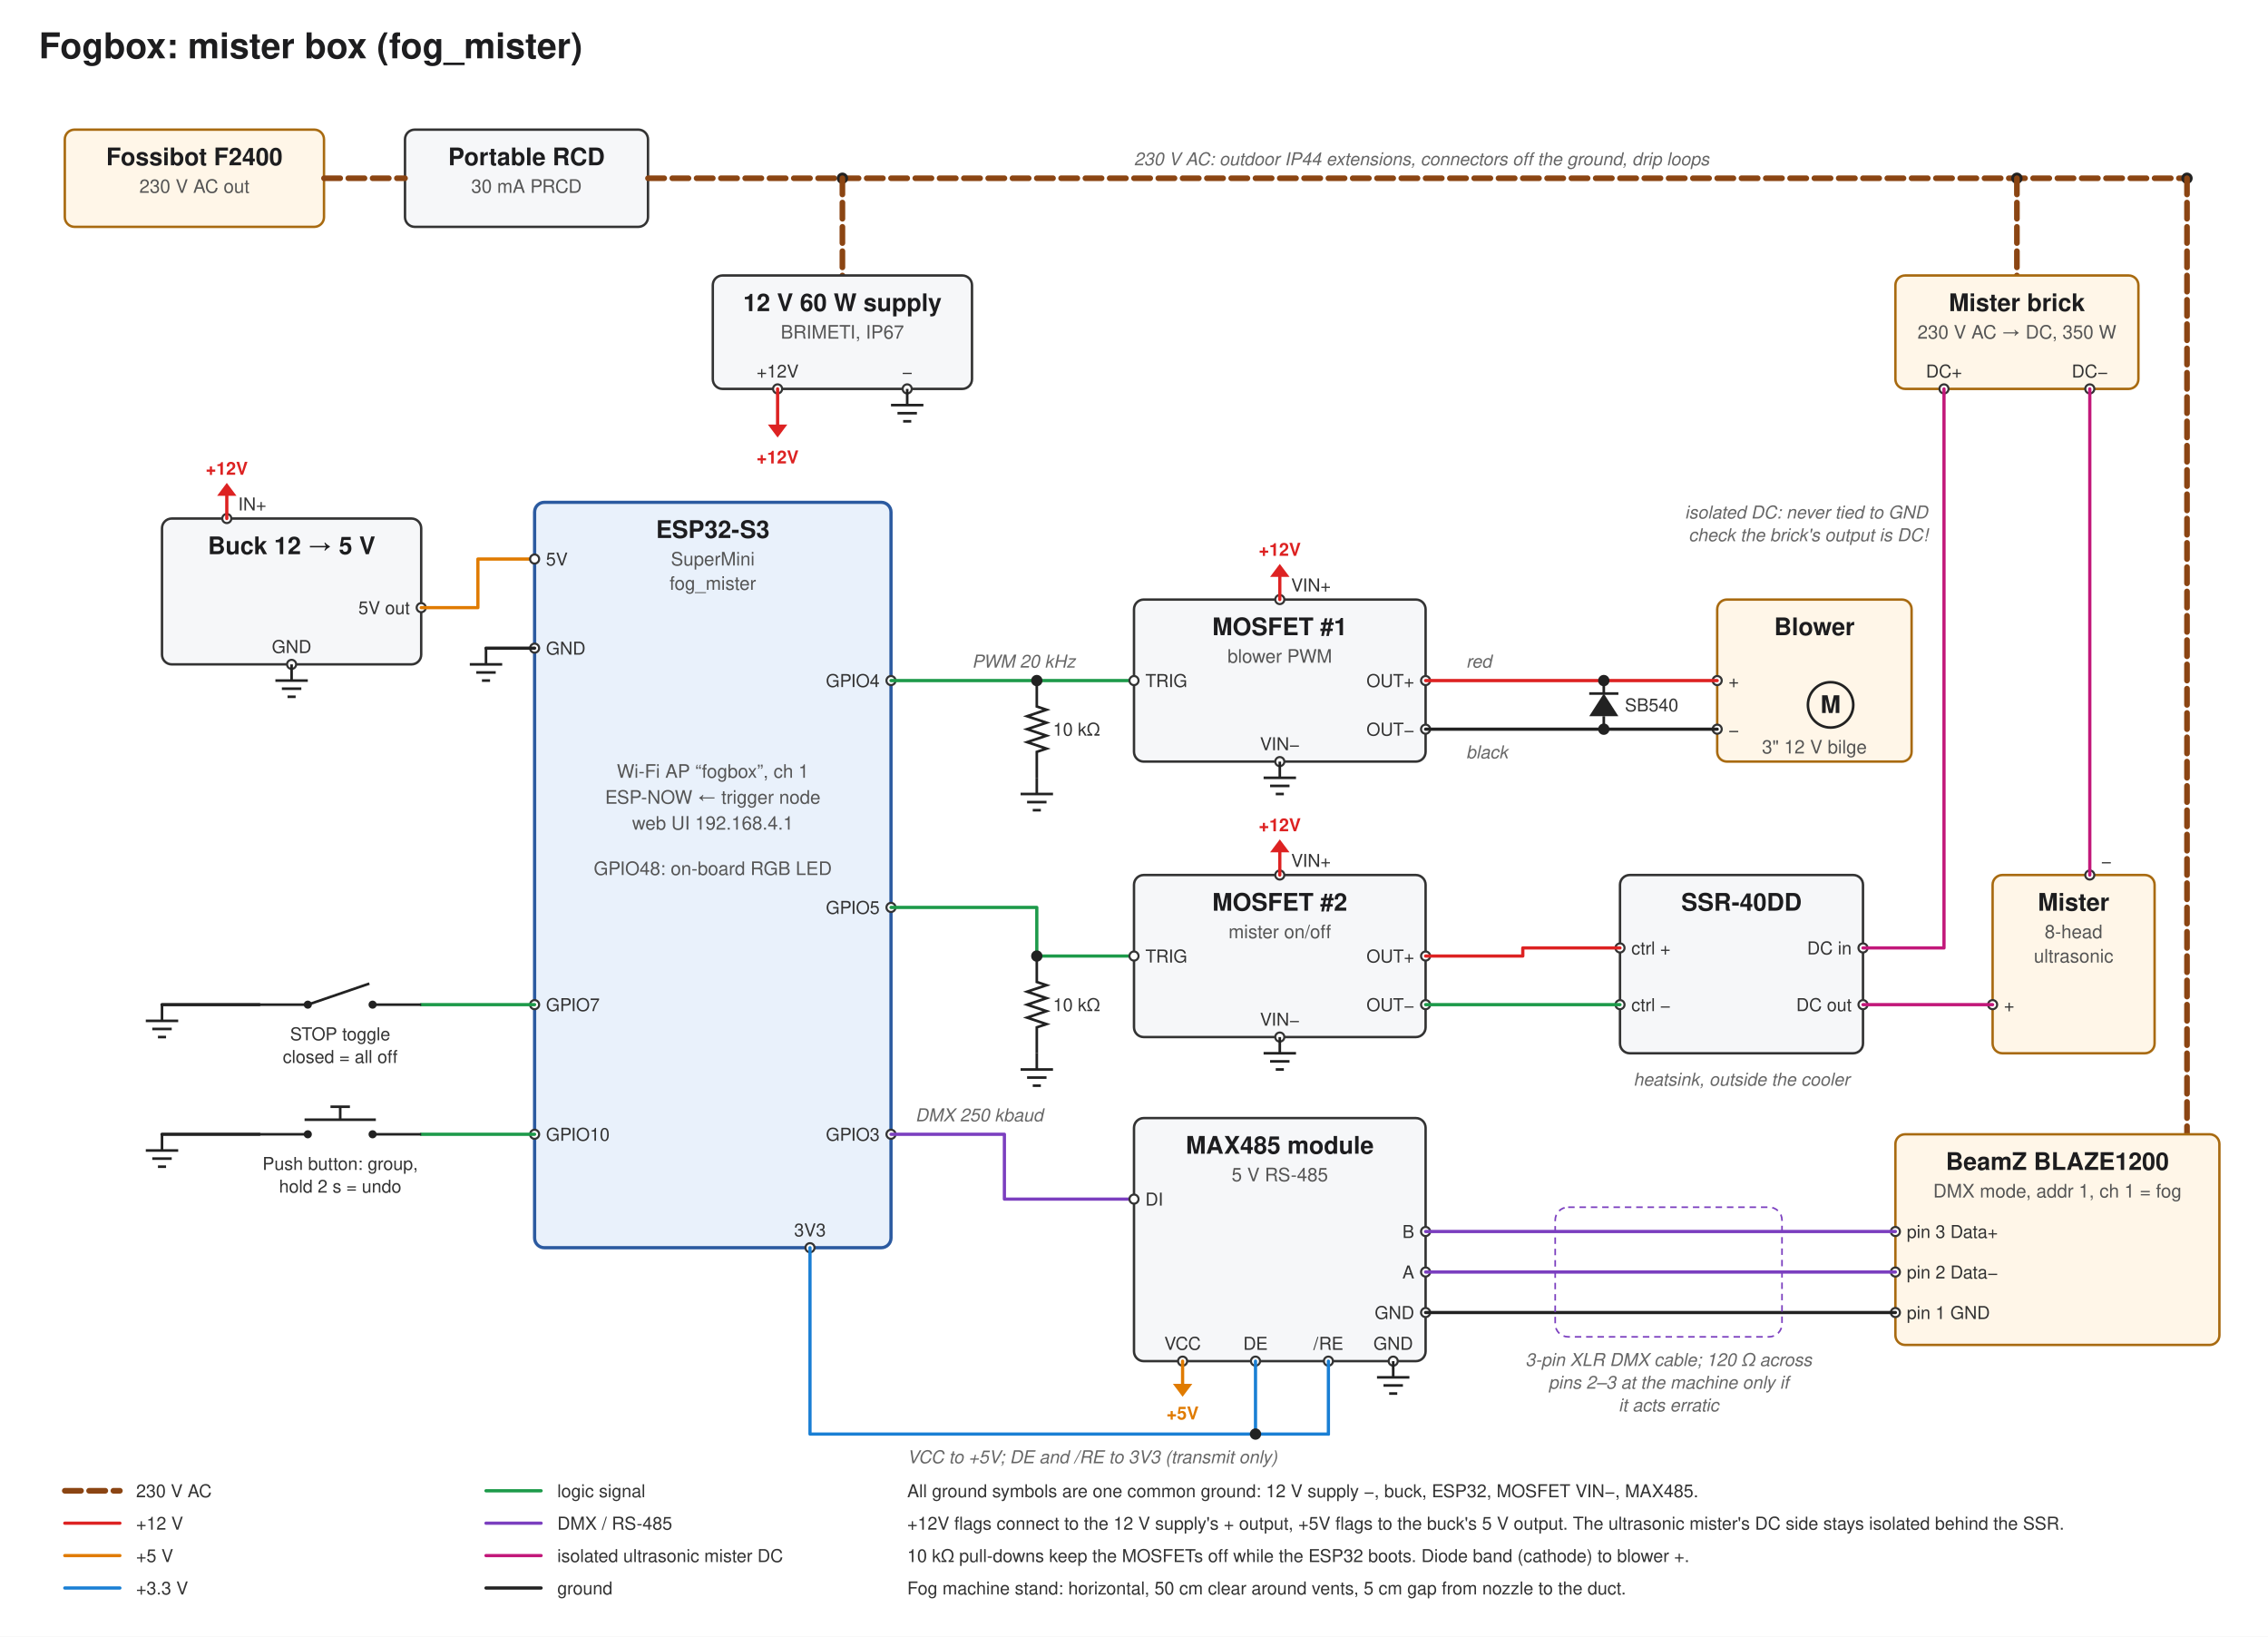
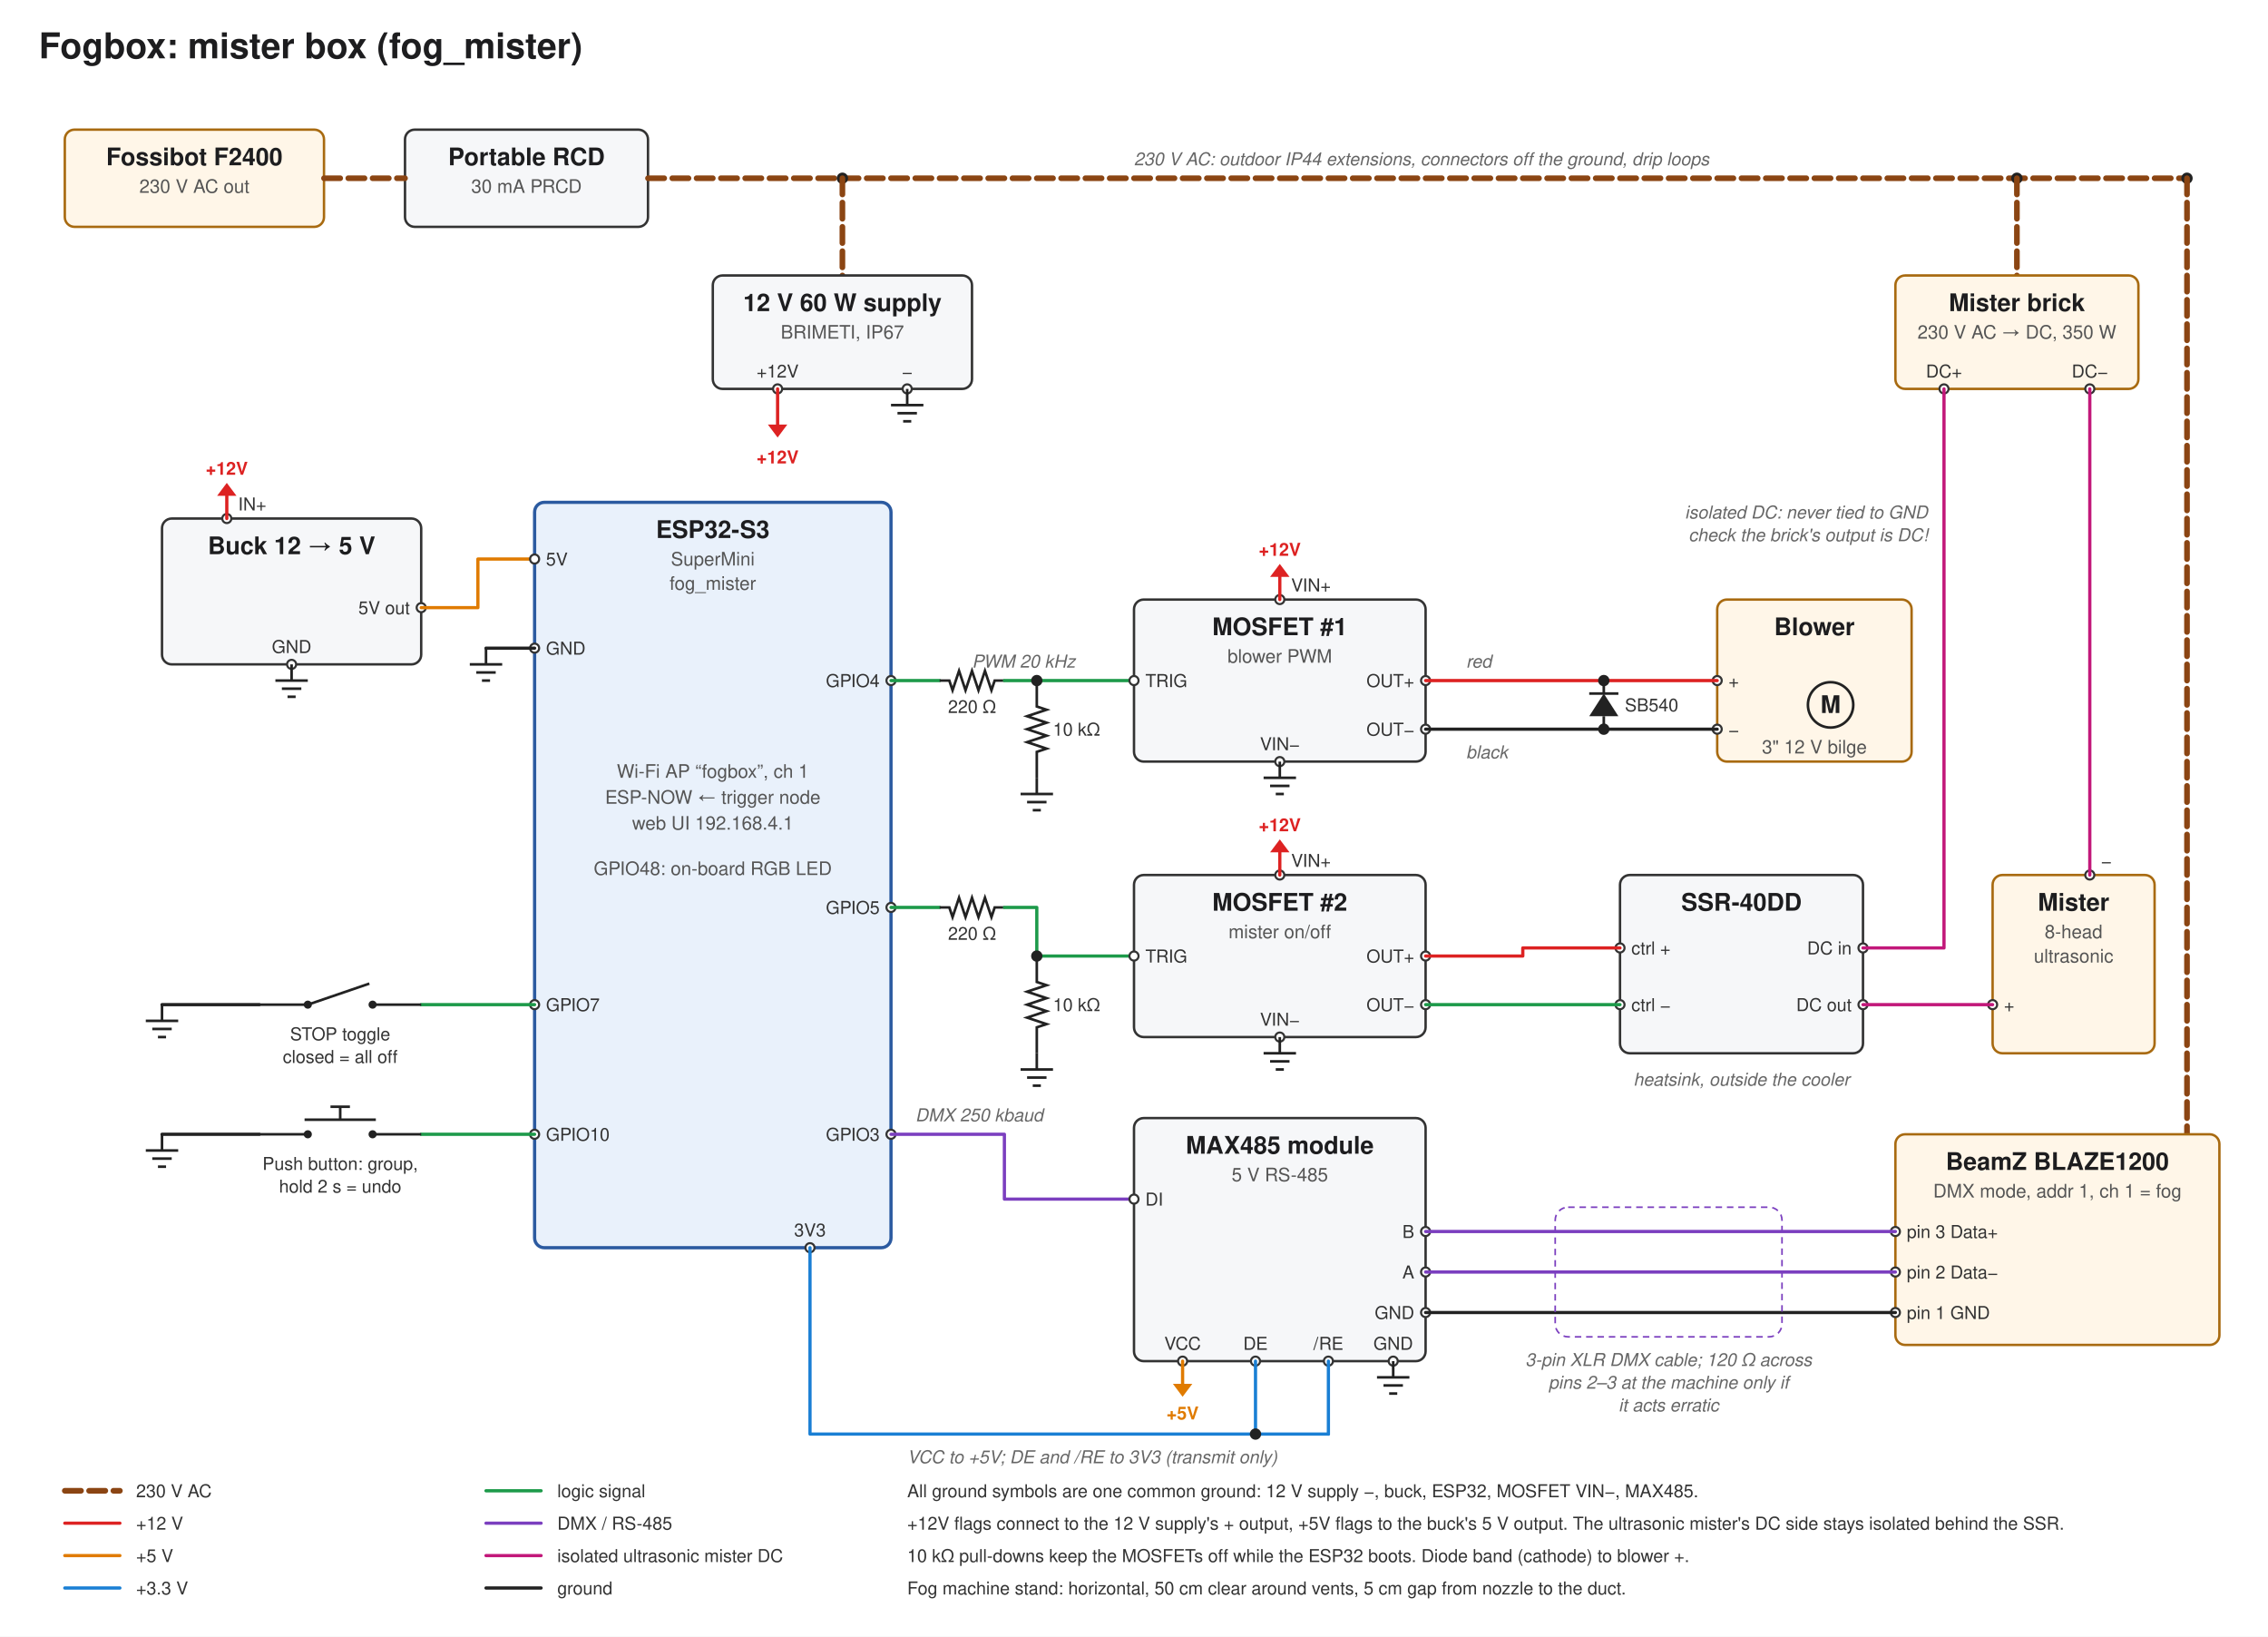
<svg xmlns="http://www.w3.org/2000/svg" viewBox="0 0 1400 1010" width="1400" height="1010">
  <style>
text{font-family:Helvetica,Arial,sans-serif;fill:#1d1d1f}
.t{font-size:15px;font-weight:bold}
.s{font-size:11.5px;fill:#555}
.p{font-size:11px;fill:#333}
.n{font-size:11px;fill:#666;font-style:italic}
.h{font-size:22px;font-weight:bold}
.box{fill:#f6f7f9;stroke:#333;stroke-width:1.5}
.mcu{fill:#e9f1fb;stroke:#2b5aa0;stroke-width:2}
.dev{fill:#fff6e8;stroke:#a86a10;stroke-width:1.5}
.w{fill:none;stroke-width:2;stroke-linejoin:round;stroke-linecap:round}
.mains{stroke:#8b4513;stroke-width:3.5;stroke-dasharray:10 5}
.v12{stroke:#d22}
.v5{stroke:#e07b00}
.v33{stroke:#1a7fd4}
.sig{stroke:#1d9a4a}
.dmx{stroke:#7b3fbf}
.iso{stroke:#c2187a}
.gnd{stroke:#222}
.c{fill:none;stroke:#222;stroke-width:1.6}
.cable{fill:none;stroke:#7b3fbf;stroke-width:1;stroke-dasharray:4 3}
</style>
  <rect width="1400" height="1010" fill="#fff" />
  <text x="24" y="36" class="h" text-anchor="start">Fogbox: mister box (fog_mister)</text>
  <g transform="translate(0,40)">
    <rect x="40" y="40" width="160" height="60" rx="6" class="dev" />
    <text x="120.0" y="62" class="t" text-anchor="middle">Fossibot F2400</text>
    <text x="120.0" y="79" class="s" text-anchor="middle">230 V AC out</text>
    <rect x="250" y="40" width="150" height="60" rx="6" class="box" />
    <text x="325.0" y="62" class="t" text-anchor="middle">Portable RCD</text>
    <text x="325.0" y="79" class="s" text-anchor="middle">30 mA PRCD</text>
    <polyline points="200,70 250,70" class="w mains" />
    <polyline points="400,70 1350,70" class="w mains" />
    <text x="700" y="62" class="n" text-anchor="start">230 V AC: outdoor IP44 extensions, connectors off the ground, drip loops</text>
    <circle cx="520" cy="70" r="3.5" fill="#222" />
    <polyline points="520,70 520,130" class="w mains" />
    <circle cx="1245" cy="70" r="3.5" fill="#222" />
    <polyline points="1245,70 1245,130" class="w mains" />
    <circle cx="1350" cy="70" r="3.5" fill="#222" />
    <polyline points="1350,70 1350,660" class="w mains" />
    <rect x="440" y="130" width="160" height="70" rx="6" class="box" />
    <text x="520.0" y="152" class="t" text-anchor="middle">12 V 60 W supply</text>
    <text x="520.0" y="169" class="s" text-anchor="middle">BRIMETI, IP67</text>
    <circle cx="480" cy="200" r="2.8" fill="#fff" stroke="#333" stroke-width="1.3" />
    <text x="480" y="193" class="p" text-anchor="middle">+12V</text>
    <circle cx="560" cy="200" r="2.8" fill="#fff" stroke="#333" stroke-width="1.3" />
    <text x="560" y="193" class="p" text-anchor="middle">−</text>
    <polyline points="480,200 480,222" class="w v12" />
    <path d="M474,222 h12 l-6,8 z" fill="#d22" />
    <text x="480" y="246" class="p" text-anchor="middle" style="fill:#d22;font-weight:bold">+12V</text>
    <path d="M560,200 v10 M550,210 h20 M554,215 h12 M557.5,220 h5" class="c" />
    <rect x="100" y="280" width="160" height="90" rx="6" class="box" />
    <text x="180.0" y="302" class="t" text-anchor="middle">Buck 12 → 5 V</text>
    <circle cx="140" cy="280" r="2.8" fill="#fff" stroke="#333" stroke-width="1.3" />
    <text x="147" y="275" class="p" text-anchor="start">IN+</text>
    <polyline points="140,280 140,266" class="w v12" />
    <path d="M134,266 h12 l-6,-8 z" fill="#d22" />
    <text x="140" y="253" class="p" text-anchor="middle" style="fill:#d22;font-weight:bold">+12V</text>
    <circle cx="180" cy="370" r="2.8" fill="#fff" stroke="#333" stroke-width="1.3" />
    <text x="180" y="363" class="p" text-anchor="middle">GND</text>
    <path d="M180,370 v10 M170,380 h20 M174,385 h12 M177.5,390 h5" class="c" />
    <circle cx="260" cy="335" r="2.8" fill="#fff" stroke="#333" stroke-width="1.3" />
    <text x="253" y="339" class="p" text-anchor="end">5V out</text>
    <polyline points="260,335 295,335 295,305 330,305" class="w v5" />
    <rect x="330" y="270" width="220" height="460" rx="6" class="mcu" />
    <text x="440.0" y="292" class="t" text-anchor="middle">ESP32-S3</text>
    <text x="440.0" y="309" class="s" text-anchor="middle">SuperMini</text>
    <text x="440.0" y="324" class="s" text-anchor="middle">fog_mister</text>
    <text x="440" y="440" class="s" text-anchor="middle">Wi-Fi AP “fogbox”, ch 1</text>
    <text x="440" y="456" class="s" text-anchor="middle">ESP-NOW ← trigger node</text>
    <text x="440" y="472" class="s" text-anchor="middle">web UI 192.168.4.1</text>
    <text x="440" y="500" class="s" text-anchor="middle">GPIO48: on-board RGB LED</text>
    <circle cx="330" cy="305" r="2.8" fill="#fff" stroke="#333" stroke-width="1.3" />
    <text x="337" y="309" class="p" text-anchor="start">5V</text>
    <circle cx="330" cy="360" r="2.8" fill="#fff" stroke="#333" stroke-width="1.3" />
    <text x="337" y="364" class="p" text-anchor="start">GND</text>
    <polyline points="330,360 300,360" class="w gnd" />
    <path d="M300,360 v10 M290,370 h20 M294,375 h12 M297.5,380 h5" class="c" />
    <circle cx="330" cy="580" r="2.8" fill="#fff" stroke="#333" stroke-width="1.3" />
    <text x="337" y="584" class="p" text-anchor="start">GPIO7</text>
    <circle cx="330" cy="660" r="2.8" fill="#fff" stroke="#333" stroke-width="1.3" />
    <text x="337" y="664" class="p" text-anchor="start">GPIO10</text>
    <circle cx="550" cy="380" r="2.8" fill="#fff" stroke="#333" stroke-width="1.3" />
    <text x="543" y="384" class="p" text-anchor="end">GPIO4</text>
    <circle cx="550" cy="520" r="2.8" fill="#fff" stroke="#333" stroke-width="1.3" />
    <text x="543" y="524" class="p" text-anchor="end">GPIO5</text>
    <circle cx="550" cy="660" r="2.8" fill="#fff" stroke="#333" stroke-width="1.3" />
    <text x="543" y="664" class="p" text-anchor="end">GPIO3</text>
    <circle cx="500" cy="730" r="2.8" fill="#fff" stroke="#333" stroke-width="1.3" />
    <text x="500" y="723" class="p" text-anchor="middle">3V3</text>
    <polyline points="330,580 260,580" class="w sig" />
    <path d="M160,580 H190.0 M230.0,580 H260" class="c" />
    <circle cx="190.0" cy="580" r="2.5" fill="#222" />
    <circle cx="230.0" cy="580" r="2.5" fill="#222" />
    <path d="M190.0,580 L228.0,567" class="c" />
    <text x="210.0" y="602" class="p" text-anchor="middle">STOP toggle</text>
    <text x="210.0" y="616" class="p" text-anchor="middle">closed = all off</text>
    <polyline points="160,580 100,580" class="w gnd" />
    <path d="M100,580 v10 M90,590 h20 M94,595 h12 M97.5,600 h5" class="c" />
    <polyline points="330,660 260,660" class="w sig" />
    <path d="M160,660 H190.0 M230.0,660 H260" class="c" />
    <circle cx="190.0" cy="660" r="2.5" fill="#222" />
    <circle cx="230.0" cy="660" r="2.5" fill="#222" />
    <path d="M188.0,651 H232.0 M210.0,651 V643 M204.0,643 h12" class="c" />
    <text x="210.0" y="682" class="p" text-anchor="middle">Push button: group,</text>
    <text x="210.0" y="696" class="p" text-anchor="middle">hold 2 s = undo</text>
    <polyline points="160,660 100,660" class="w gnd" />
    <path d="M100,660 v10 M90,670 h20 M94,675 h12 M97.5,680 h5" class="c" />
    <rect x="700" y="330" width="180" height="100" rx="6" class="box" />
    <text x="790.0" y="352" class="t" text-anchor="middle">MOSFET #1</text>
    <text x="790.0" y="369" class="s" text-anchor="middle">blower PWM</text>
-     <polyline points="550,380 700,380" class="w sig" />
+     <polyline points="550,380 580,380" class="w sig" />
+     <polyline points="580,380 586.0,380 588.0,386 592.0,374 596.0,386 600.0,374 604.0,386 608.0,374 612.0,386 614.0,380 620,380" class="c" />
+     <text x="600.0" y="400" class="p" text-anchor="middle">220 Ω</text>
+     <polyline points="620,380 700,380" class="w sig" />
    <text x="600" y="372" class="n" text-anchor="start">PWM 20 kHz</text>
    <circle cx="700" cy="380" r="2.8" fill="#fff" stroke="#333" stroke-width="1.3" />
    <text x="707" y="384" class="p" text-anchor="start">TRIG</text>
    <circle cx="640" cy="380" r="3.5" fill="#222" />
    <polyline points="640,380 640,396.0 646,398.0 634,402.0 646,406.0 634,410.0 646,414.0 634,418.0 646,422.0 640,424.0 640,440" class="c" />
    <text x="650" y="414.0" class="p" text-anchor="start">10 kΩ</text>
    <path d="M640,440 v10 M630,450 h20 M634,455 h12 M637.5,460 h5" class="c" />
    <circle cx="790" cy="330" r="2.8" fill="#fff" stroke="#333" stroke-width="1.3" />
    <text x="797" y="325" class="p" text-anchor="start">VIN+</text>
    <polyline points="790,330 790,316" class="w v12" />
    <path d="M784,316 h12 l-6,-8 z" fill="#d22" />
    <text x="790" y="303" class="p" text-anchor="middle" style="fill:#d22;font-weight:bold">+12V</text>
    <circle cx="790" cy="430" r="2.8" fill="#fff" stroke="#333" stroke-width="1.3" />
    <text x="790" y="423" class="p" text-anchor="middle">VIN−</text>
    <path d="M790,430 v10 M780,440 h20 M784,445 h12 M787.5,450 h5" class="c" />
    <circle cx="880" cy="380" r="2.8" fill="#fff" stroke="#333" stroke-width="1.3" />
    <text x="873" y="384" class="p" text-anchor="end">OUT+</text>
    <circle cx="880" cy="410" r="2.8" fill="#fff" stroke="#333" stroke-width="1.3" />
    <text x="873" y="414" class="p" text-anchor="end">OUT−</text>
    <rect x="1060" y="330" width="120" height="100" rx="6" class="dev" />
    <text x="1120.0" y="352" class="t" text-anchor="middle">Blower</text>
    <text x="1120" y="425" class="s" text-anchor="middle">3" 12 V bilge</text>
    <circle cx="1130" cy="395" r="14" class="c" />
    <text x="1130" y="400" class="t" text-anchor="middle">M</text>
    <circle cx="1060" cy="380" r="2.8" fill="#fff" stroke="#333" stroke-width="1.3" />
    <text x="1067" y="384" class="p" text-anchor="start">+</text>
    <circle cx="1060" cy="410" r="2.8" fill="#fff" stroke="#333" stroke-width="1.3" />
    <text x="1067" y="414" class="p" text-anchor="start">−</text>
    <polyline points="880,380 1060,380" class="w v12" />
    <polyline points="880,410 1060,410" class="w gnd" />
    <circle cx="990" cy="380" r="3.5" fill="#222" />
    <circle cx="990" cy="410" r="3.5" fill="#222" />
    <path d="M990,410 V402.0 M990,380 V388.0 M981,388.0 h18" class="c" />
    <path d="M981,402.0 h18 l-9,-14 z" fill="#222" />
    <text x="1003" y="399.0" class="p" text-anchor="start">SB540</text>
    <text x="905" y="372" class="n" text-anchor="start">red</text>
    <text x="905" y="428" class="n" text-anchor="start">black</text>
    <rect x="700" y="500" width="180" height="100" rx="6" class="box" />
    <text x="790.0" y="522" class="t" text-anchor="middle">MOSFET #2</text>
    <text x="790.0" y="539" class="s" text-anchor="middle">mister on/off</text>
-     <polyline points="550,520 640,520 640,550 700,550" class="w sig" />
+     <polyline points="550,520 580,520" class="w sig" />
+     <polyline points="580,520 586.0,520 588.0,526 592.0,514 596.0,526 600.0,514 604.0,526 608.0,514 612.0,526 614.0,520 620,520" class="c" />
+     <text x="600.0" y="540" class="p" text-anchor="middle">220 Ω</text>
+     <polyline points="620,520 640,520 640,550 700,550" class="w sig" />
    <circle cx="700" cy="550" r="2.8" fill="#fff" stroke="#333" stroke-width="1.3" />
    <text x="707" y="554" class="p" text-anchor="start">TRIG</text>
    <circle cx="640" cy="550" r="3.5" fill="#222" />
    <polyline points="640,550 640,566.0 646,568.0 634,572.0 646,576.0 634,580.0 646,584.0 634,588.0 646,592.0 640,594.0 640,610" class="c" />
    <text x="650" y="584.0" class="p" text-anchor="start">10 kΩ</text>
    <path d="M640,610 v10 M630,620 h20 M634,625 h12 M637.5,630 h5" class="c" />
    <circle cx="790" cy="500" r="2.8" fill="#fff" stroke="#333" stroke-width="1.3" />
    <text x="797" y="495" class="p" text-anchor="start">VIN+</text>
    <polyline points="790,500 790,486" class="w v12" />
    <path d="M784,486 h12 l-6,-8 z" fill="#d22" />
    <text x="790" y="473" class="p" text-anchor="middle" style="fill:#d22;font-weight:bold">+12V</text>
    <circle cx="790" cy="600" r="2.8" fill="#fff" stroke="#333" stroke-width="1.3" />
    <text x="790" y="593" class="p" text-anchor="middle">VIN−</text>
    <path d="M790,600 v10 M780,610 h20 M784,615 h12 M787.5,620 h5" class="c" />
    <circle cx="880" cy="550" r="2.8" fill="#fff" stroke="#333" stroke-width="1.3" />
    <text x="873" y="554" class="p" text-anchor="end">OUT+</text>
    <circle cx="880" cy="580" r="2.8" fill="#fff" stroke="#333" stroke-width="1.3" />
    <text x="873" y="584" class="p" text-anchor="end">OUT−</text>
    <rect x="1000" y="500" width="150" height="110" rx="6" class="box" />
    <text x="1075.0" y="522" class="t" text-anchor="middle">SSR-40DD</text>
    <text x="1075" y="630" class="n" text-anchor="middle">heatsink, outside the cooler</text>
    <circle cx="1000" cy="545" r="2.8" fill="#fff" stroke="#333" stroke-width="1.3" />
    <text x="1007" y="549" class="p" text-anchor="start">ctrl +</text>
    <polyline points="880,550 940,550 940,545 1000,545" class="w v12" />
    <circle cx="1000" cy="580" r="2.8" fill="#fff" stroke="#333" stroke-width="1.3" />
    <text x="1007" y="584" class="p" text-anchor="start">ctrl −</text>
    <polyline points="880,580 1000,580" class="w sig" />
    <circle cx="1150" cy="545" r="2.8" fill="#fff" stroke="#333" stroke-width="1.3" />
    <text x="1143" y="549" class="p" text-anchor="end">DC in</text>
    <circle cx="1150" cy="580" r="2.8" fill="#fff" stroke="#333" stroke-width="1.3" />
    <text x="1143" y="584" class="p" text-anchor="end">DC out</text>
    <rect x="1170" y="130" width="150" height="70" rx="6" class="dev" />
    <text x="1245.0" y="152" class="t" text-anchor="middle">Mister brick</text>
    <text x="1245.0" y="169" class="s" text-anchor="middle">230 V AC → DC, 350 W</text>
    <circle cx="1200" cy="200" r="2.8" fill="#fff" stroke="#333" stroke-width="1.3" />
    <text x="1200" y="193" class="p" text-anchor="middle">DC+</text>
    <circle cx="1290" cy="200" r="2.8" fill="#fff" stroke="#333" stroke-width="1.3" />
    <text x="1290" y="193" class="p" text-anchor="middle">DC−</text>
    <polyline points="1200,200 1200,545 1150,545" class="w iso" />
    <rect x="1230" y="500" width="100" height="110" rx="6" class="dev" />
    <text x="1280.0" y="522" class="t" text-anchor="middle">Mister</text>
    <text x="1280.0" y="539" class="s" text-anchor="middle">8-head</text>
    <text x="1280.0" y="554" class="s" text-anchor="middle">ultrasonic</text>
    <circle cx="1230" cy="580" r="2.8" fill="#fff" stroke="#333" stroke-width="1.3" />
    <text x="1237" y="584" class="p" text-anchor="start">+</text>
    <circle cx="1290" cy="500" r="2.8" fill="#fff" stroke="#333" stroke-width="1.3" />
    <text x="1297" y="495" class="p" text-anchor="start">−</text>
    <polyline points="1150,580 1230,580" class="w iso" />
    <polyline points="1290,200 1290,500" class="w iso" />
    <text x="1190" y="280" class="n" text-anchor="end">isolated DC: never tied to GND</text>
    <text x="1190" y="294" class="n" text-anchor="end">check the brick's output is DC!</text>
    <rect x="700" y="650" width="180" height="150" rx="6" class="box" />
    <text x="790.0" y="672" class="t" text-anchor="middle">MAX485 module</text>
    <text x="790.0" y="689" class="s" text-anchor="middle">5 V RS-485</text>
    <polyline points="550,660 620,660 620,700 700,700" class="w dmx" />
    <text x="565" y="652" class="n" text-anchor="start">DMX 250 kbaud</text>
    <circle cx="700" cy="700" r="2.8" fill="#fff" stroke="#333" stroke-width="1.3" />
    <text x="707" y="704" class="p" text-anchor="start">DI</text>
    <circle cx="730" cy="800" r="2.8" fill="#fff" stroke="#333" stroke-width="1.3" />
    <text x="730" y="793" class="p" text-anchor="middle">VCC</text>
    <circle cx="775" cy="800" r="2.8" fill="#fff" stroke="#333" stroke-width="1.3" />
    <text x="775" y="793" class="p" text-anchor="middle">DE</text>
    <circle cx="820" cy="800" r="2.8" fill="#fff" stroke="#333" stroke-width="1.3" />
    <text x="820" y="793" class="p" text-anchor="middle">/RE</text>
    <circle cx="860" cy="800" r="2.8" fill="#fff" stroke="#333" stroke-width="1.3" />
    <text x="860" y="793" class="p" text-anchor="middle">GND</text>
    <path d="M860,800 v10 M850,810 h20 M854,815 h12 M857.5,820 h5" class="c" />
    <polyline points="500,730 500,845 820,845" class="w v33" />
    <polyline points="730,800 730,814" class="w v5" />
    <path d="M724,814 h12 l-6,8 z" fill="#e07b00" />
    <text x="730" y="836" class="p" text-anchor="middle" style="fill:#e07b00;font-weight:bold">+5V</text>
    <polyline points="775,845 775,800" class="w v33" />
    <polyline points="820,845 820,800" class="w v33" />
    <circle cx="775" cy="845" r="3.5" fill="#222" />
    <text x="560" y="863" class="n" text-anchor="start">VCC to +5V; DE and /RE to 3V3 (transmit only)</text>
    <circle cx="880" cy="720" r="2.8" fill="#fff" stroke="#333" stroke-width="1.3" />
    <text x="873" y="724" class="p" text-anchor="end">B</text>
    <circle cx="880" cy="745" r="2.8" fill="#fff" stroke="#333" stroke-width="1.3" />
    <text x="873" y="749" class="p" text-anchor="end">A</text>
    <circle cx="880" cy="770" r="2.8" fill="#fff" stroke="#333" stroke-width="1.3" />
    <text x="873" y="774" class="p" text-anchor="end">GND</text>
    <rect x="1170" y="660" width="200" height="130" rx="6" class="dev" />
    <text x="1270.0" y="682" class="t" text-anchor="middle">BeamZ BLAZE1200</text>
    <text x="1270.0" y="699" class="s" text-anchor="middle">DMX mode, addr 1, ch 1 = fog</text>
    <circle cx="1170" cy="720" r="2.8" fill="#fff" stroke="#333" stroke-width="1.3" />
    <text x="1177" y="724" class="p" text-anchor="start">pin 3 Data+</text>
    <circle cx="1170" cy="745" r="2.8" fill="#fff" stroke="#333" stroke-width="1.3" />
    <text x="1177" y="749" class="p" text-anchor="start">pin 2 Data−</text>
    <circle cx="1170" cy="770" r="2.8" fill="#fff" stroke="#333" stroke-width="1.3" />
    <text x="1177" y="774" class="p" text-anchor="start">pin 1 GND</text>
    <polyline points="880,720 1170,720" class="w dmx" />
    <polyline points="880,745 1170,745" class="w dmx" />
    <polyline points="880,770 1170,770" class="w gnd" />
    <rect x="960" y="705" width="140" height="80" rx="8" class="cable" />
    <text x="1030" y="803" class="n" text-anchor="middle">3-pin XLR DMX cable; 120 Ω across</text>
    <text x="1030" y="817" class="n" text-anchor="middle">pins 2–3 at the machine only if</text>
    <text x="1030" y="831" class="n" text-anchor="middle">it acts erratic</text>
  </g>
  <polyline points="40,920 74,920" class="w mains" />
  <text x="84" y="924" class="p" text-anchor="start">230 V AC</text>
  <polyline points="40,940 74,940" class="w v12" />
  <text x="84" y="944" class="p" text-anchor="start">+12 V</text>
  <polyline points="40,960 74,960" class="w v5" />
  <text x="84" y="964" class="p" text-anchor="start">+5 V</text>
  <polyline points="40,980 74,980" class="w v33" />
  <text x="84" y="984" class="p" text-anchor="start">+3.3 V</text>
  <polyline points="300,920 334,920" class="w sig" />
  <text x="344" y="924" class="p" text-anchor="start">logic signal</text>
  <polyline points="300,940 334,940" class="w dmx" />
  <text x="344" y="944" class="p" text-anchor="start">DMX / RS-485</text>
  <polyline points="300,960 334,960" class="w iso" />
  <text x="344" y="964" class="p" text-anchor="start">isolated ultrasonic mister DC</text>
  <polyline points="300,980 334,980" class="w gnd" />
  <text x="344" y="984" class="p" text-anchor="start">ground</text>
  <text x="560" y="924" class="p" text-anchor="start">All ground symbols are one common ground: 12 V supply −, buck, ESP32, MOSFET VIN−, MAX485.</text>
  <text x="560" y="944" class="p" text-anchor="start">+12V flags connect to the 12 V supply's + output, +5V flags to the buck's 5 V output. The ultrasonic mister's DC side stays isolated behind the SSR.</text>
  <text x="560" y="964" class="p" text-anchor="start">10 kΩ pull-downs keep the MOSFETs off while the ESP32 boots. Diode band (cathode) to blower +.</text>
  <text x="560" y="984" class="p" text-anchor="start">Fog machine stand: horizontal, 50 cm clear around vents, 5 cm gap from nozzle to the duct.</text>
</svg>
